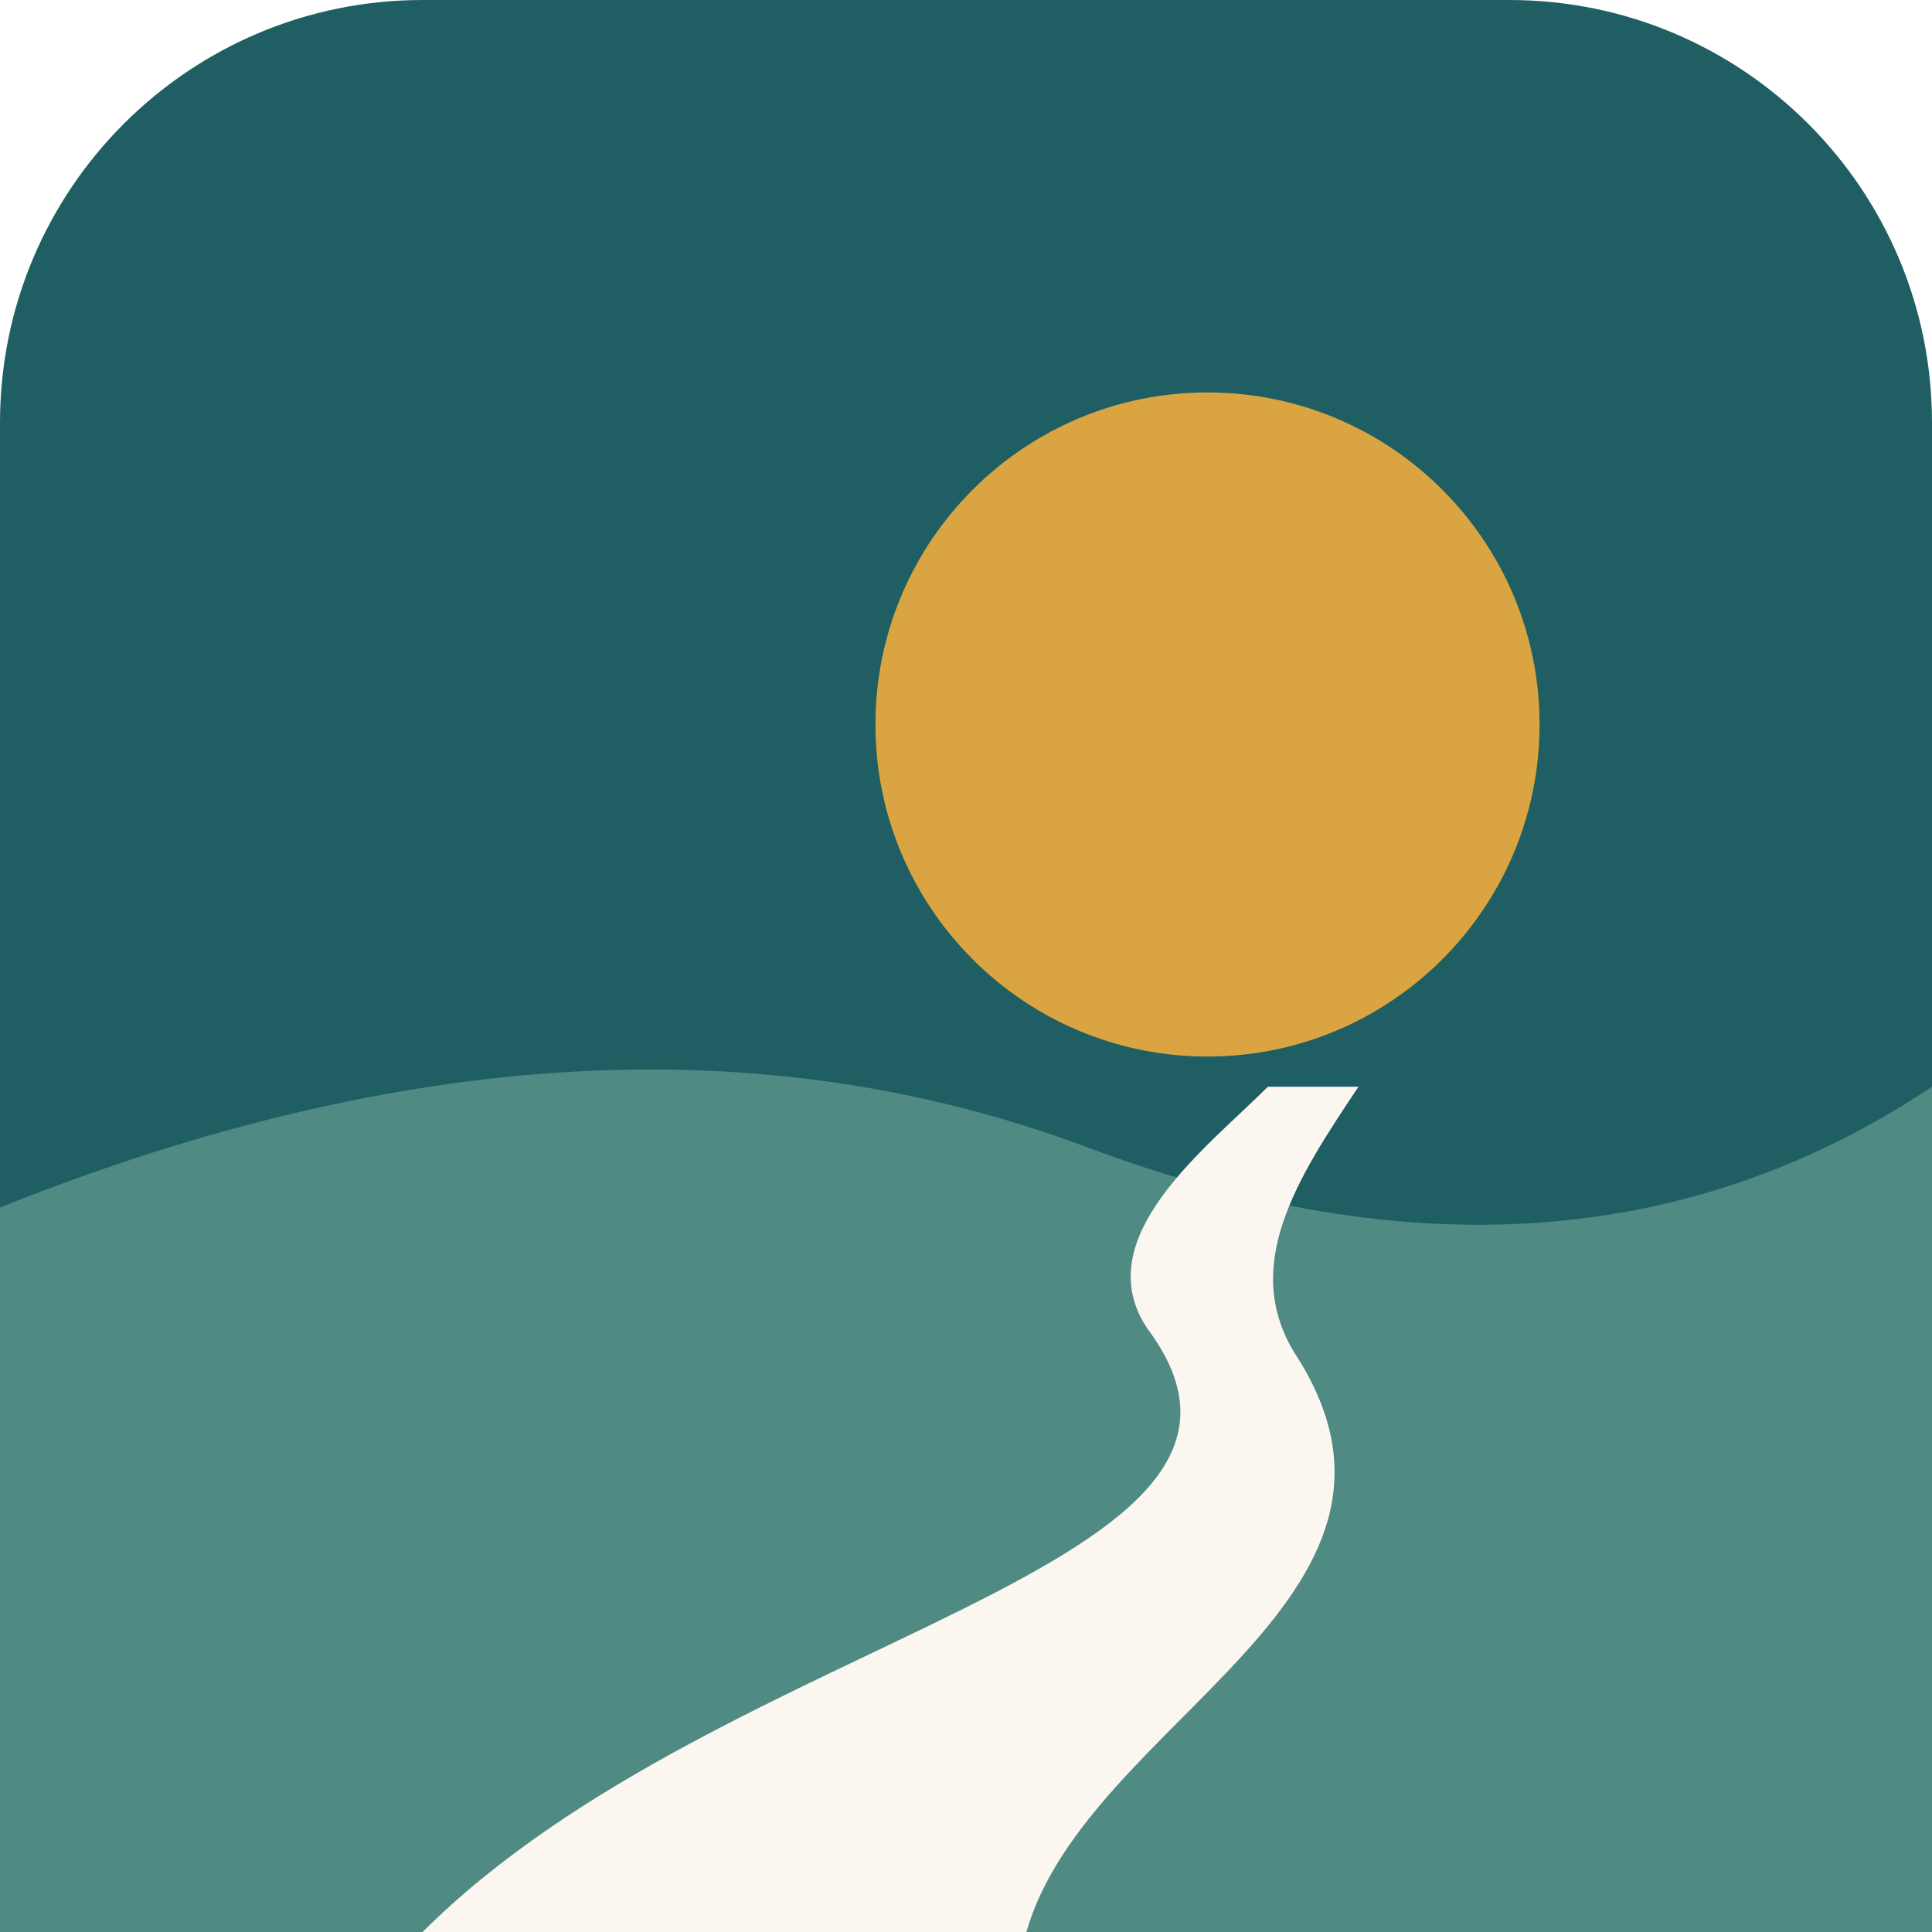
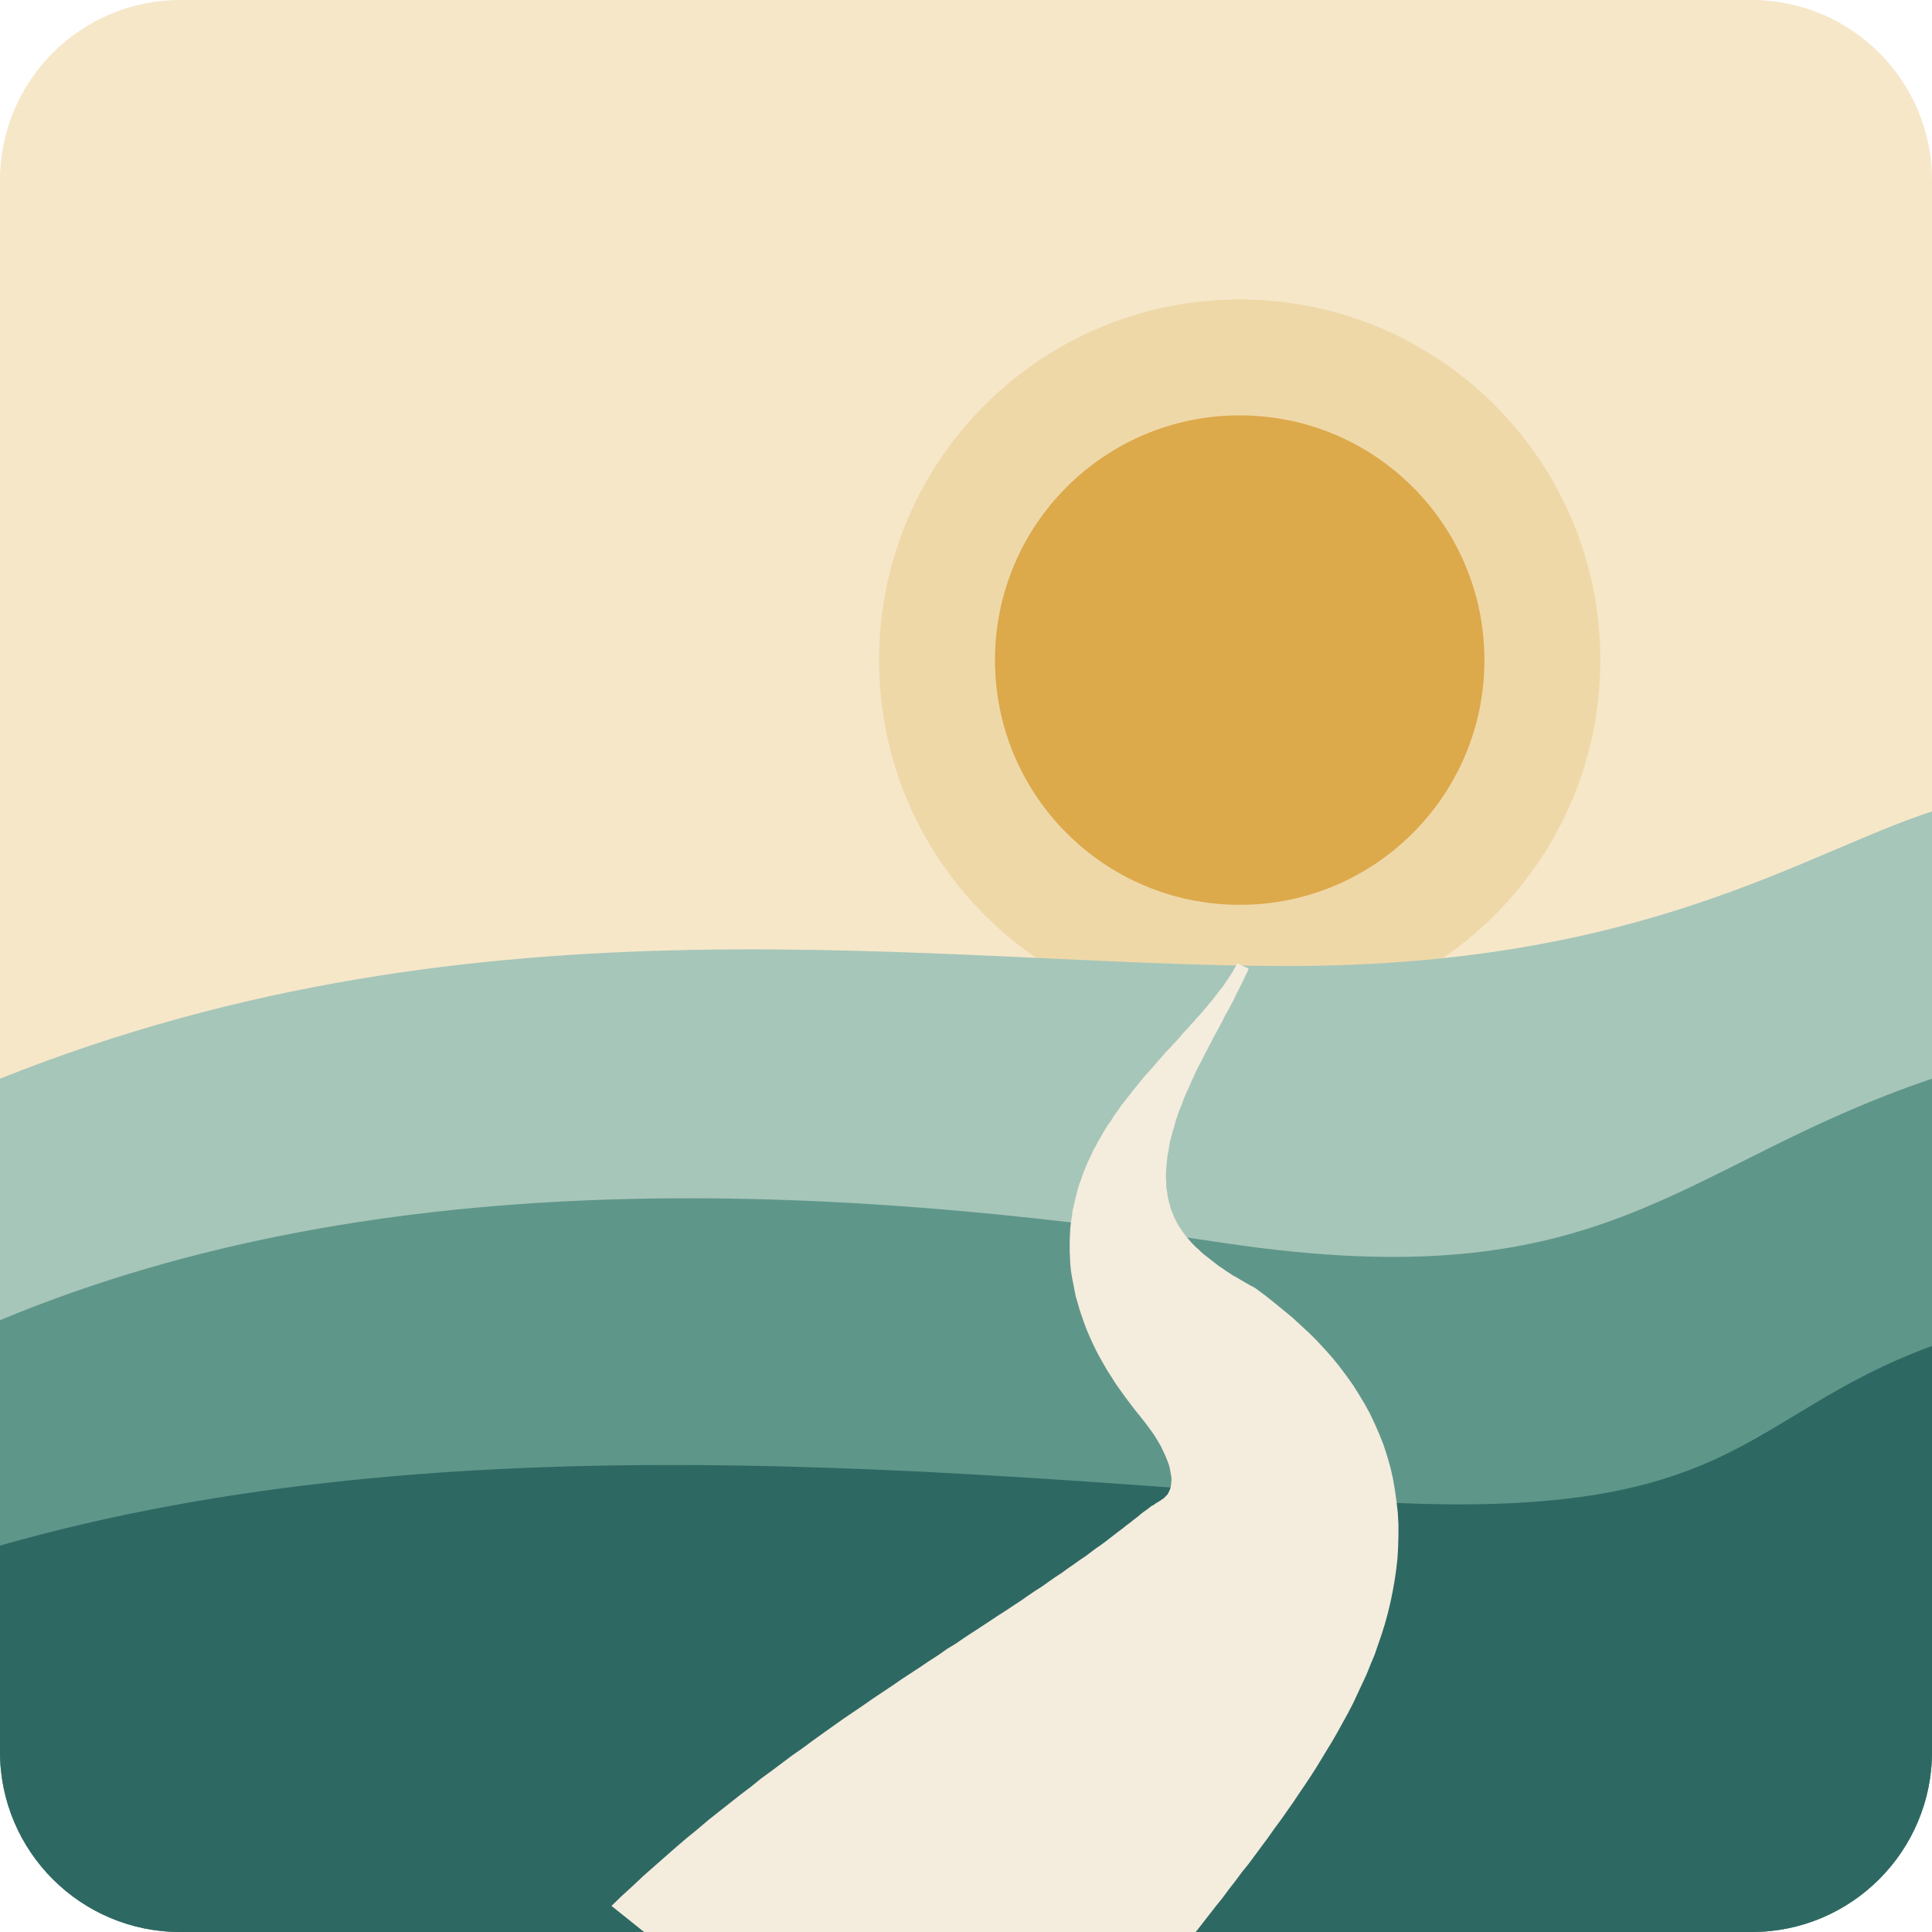
- <svg xmlns="http://www.w3.org/2000/svg" viewBox="0 0 64 64">
-   <rect width="64" height="64" rx="14" fill="#1f5f63" />
-   <circle cx="40" cy="24" r="11" fill="#d9a441" />
-   <path d="M0 40 Q20 32 36 38 T64 36 V64 H0Z" fill="#4f8a83" />
-   <path d="M14 64 C24 54 44 52 38 44 C36 41 40 38 42 36 L45 36 C43 39 41 42 43 45 C48 53 36 57 34 64Z" fill="#fbf7f0" />
+ <svg xmlns="http://www.w3.org/2000/svg" viewBox="0 0 600 600" width="600" height="600">
+   <defs>
+     <clipPath id="c">
+       <rect width="600" height="600" rx="56" />
+     </clipPath>
+   </defs>
+   <g clip-path="url(#c)">
+     <rect width="600" height="600" fill="#F6E7C9" />
+     <circle cx="385" cy="205" r="112" fill="#EFD8A8" />
+     <circle cx="385" cy="205" r="76" fill="#DCA94B" />
+     <path d="M0 335 C150 275 290 300 400 300 S560 265 600 252 V600 H0Z" fill="#A6C6B9" />
+     <path d="M0 410 C120 360 260 368 380 386 S520 362 600 335 V600 H0Z" fill="#5F968A" />
+     <path d="M0 480 C140 440 300 458 420 466 S540 440 600 418 V600 H0Z" fill="#2E6863" />
+     <path d="M310.1,688.1 L311.6,685.3 L313.1,682.5 L314.7,679.7 L316.3,676.9 L317.9,674.2 L319.6,671.4 L321.3,668.6 L323.1,665.8 L324.9,663.0 L326.7,660.2 L328.5,657.5 L330.4,654.7 L332.2,651.9 L334.2,649.1 L336.1,646.4 L338.1,643.6 L340.0,640.9 L342.0,638.1 L344.1,635.4 L346.1,632.7 L348.1,629.9 L350.2,627.2 L352.3,624.5 L354.4,621.8 L356.5,619.0 L358.6,616.3 L360.7,613.6 L362.8,610.9 L364.9,608.2 L367.0,605.6 L369.1,602.9 L371.2,600.2 L373.3,597.5 L375.4,594.8 L377.5,592.1 L379.6,589.5 L381.6,586.8 L383.7,584.1 L385.7,581.4 L387.8,578.8 L389.8,576.1 L391.8,573.4 L393.8,570.7 L395.7,568.0 L397.7,565.3 L399.6,562.6 L401.5,559.9 L403.3,557.2 L405.2,554.4 L407.0,551.7 L408.8,548.9 L410.5,546.1 L412.2,543.3 L413.9,540.5 L415.5,537.7 L417.1,534.8 L418.7,531.9 L420.2,529.0 L421.6,526.0 L423.0,523.0 L424.4,520.0 L425.6,517.0 L426.9,513.9 L428.0,510.7 L429.1,507.5 L430.1,504.3 L431.0,501.0 L431.8,497.7 L432.5,494.3 L433.1,490.9 L433.6,487.5 L434.0,484.0 L434.2,480.5 L434.3,476.9 L434.3,473.4 L434.1,469.8 L433.7,466.3 L433.2,462.7 L432.6,459.2 L431.8,455.7 L430.8,452.2 L429.7,448.8 L428.4,445.5 L427.0,442.3 L425.5,439.1 L423.8,436.0 L422.0,433.0 L420.1,430.0 L418.1,427.2 L416.0,424.4 L413.8,421.7 L411.5,419.1 L409.1,416.5 L406.6,414.0 L404.0,411.6 L401.4,409.2 L398.6,406.9 L395.8,404.6 L392.9,402.3 L389.8,400.0 L388.3,399.2 L386.9,398.4 L385.5,397.6 L384.2,396.8 L382.9,396.1 L381.7,395.3 L380.6,394.6 L379.5,393.8 L378.4,393.1 L377.4,392.3 L376.5,391.6 L375.6,390.9 L374.7,390.2 L373.8,389.5 L373.0,388.8 L372.3,388.1 L371.5,387.4 L370.8,386.7 L370.1,386.0 L369.5,385.3 L368.9,384.6 L368.3,383.9 L367.7,383.1 L367.2,382.4 L366.7,381.6 L366.2,380.9 L365.7,380.1 L365.3,379.3 L364.9,378.5 L364.5,377.7 L364.2,376.8 L363.8,375.9 L363.5,375.1 L363.3,374.1 L363.0,373.2 L362.8,372.3 L362.6,371.3 L362.5,370.3 L362.3,369.3 L362.2,368.3 L362.2,367.2 L362.1,366.2 L362.1,365.1 L362.1,364.0 L362.2,362.9 L362.3,361.8 L362.4,360.6 L362.5,359.5 L362.7,358.3 L362.9,357.2 L363.1,356.0 L363.3,354.8 L363.6,353.6 L363.9,352.5 L364.2,351.3 L364.6,350.1 L364.9,348.9 L365.3,347.6 L365.7,346.4 L366.1,345.2 L366.6,344.0 L367.1,342.8 L367.5,341.6 L368.0,340.4 L368.5,339.2 L369.1,338.0 L369.6,336.8 L370.1,335.6 L370.7,334.4 L371.2,333.2 L371.8,332.0 L372.4,330.8 L373.0,329.7 L373.6,328.5 L374.2,327.3 L374.8,326.2 L375.4,325.0 L376.0,323.9 L376.6,322.7 L377.2,321.6 L377.8,320.5 L378.4,319.4 L379.0,318.3 L379.6,317.2 L380.1,316.1 L380.7,315.0 L381.3,313.9 L381.9,312.9 L382.4,311.8 L383.0,310.8 L383.5,309.7 L384.0,308.7 L384.5,307.7 L385.0,306.7 L385.5,305.7 L386.0,304.7 L386.5,303.7 L386.9,302.7 L387.4,301.8 L387.8,300.8 L384.2,299.2 L383.8,300.0 L383.3,300.9 L382.8,301.8 L382.3,302.6 L381.7,303.5 L381.1,304.4 L380.5,305.3 L379.9,306.2 L379.2,307.1 L378.5,307.9 L377.8,308.9 L377.1,309.8 L376.4,310.7 L375.6,311.6 L374.9,312.5 L374.1,313.4 L373.3,314.4 L372.5,315.3 L371.6,316.2 L370.8,317.2 L369.9,318.1 L369.1,319.1 L368.2,320.0 L367.3,321.0 L366.5,322.0 L365.6,323.0 L364.7,323.9 L363.8,324.9 L362.9,325.9 L361.9,326.9 L361.0,328.0 L360.1,329.0 L359.2,330.0 L358.3,331.1 L357.4,332.1 L356.4,333.2 L355.5,334.2 L354.6,335.3 L353.7,336.4 L352.8,337.5 L351.9,338.6 L351.0,339.8 L350.1,340.9 L349.2,342.1 L348.3,343.2 L347.5,344.4 L346.6,345.6 L345.8,346.8 L345.0,348.1 L344.1,349.3 L343.3,350.6 L342.5,351.9 L341.8,353.2 L341.0,354.5 L340.3,355.9 L339.5,357.3 L338.9,358.7 L338.2,360.1 L337.5,361.6 L336.9,363.1 L336.3,364.6 L335.8,366.1 L335.2,367.7 L334.7,369.3 L334.3,370.9 L333.9,372.6 L333.5,374.3 L333.1,376.0 L332.9,377.7 L332.6,379.5 L332.4,381.3 L332.3,383.1 L332.2,385.0 L332.2,386.9 L332.2,388.8 L332.3,390.7 L332.4,392.7 L332.6,394.7 L332.9,396.6 L333.3,398.6 L333.7,400.7 L334.1,402.7 L334.7,404.7 L335.3,406.8 L336.0,408.9 L336.7,410.9 L337.5,413.0 L338.4,415.1 L339.3,417.1 L340.3,419.2 L341.4,421.3 L342.6,423.4 L343.8,425.5 L345.1,427.5 L346.4,429.6 L347.9,431.7 L349.4,433.8 L350.9,435.8 L352.5,437.9 L354.2,440.0 L355.7,441.9 L357.1,443.8 L358.4,445.6 L359.5,447.4 L360.5,449.1 L361.3,450.8 L362.0,452.3 L362.6,453.8 L363.1,455.2 L363.4,456.5 L363.6,457.8 L363.8,458.9 L363.8,459.9 L363.7,460.9 L363.6,461.7 L363.4,462.4 L363.1,463.1 L362.8,463.7 L362.5,464.2 L362.1,464.6 L361.7,465.0 L361.3,465.4 L360.8,465.7 L360.4,466.0 L359.9,466.3 L359.4,466.6 L358.9,466.9 L358.4,467.3 L357.8,467.6 L357.2,468.0 L356.6,468.5 L355.9,469.0 L355.2,469.5 L354.4,470.1 L353.6,470.8 L352.7,471.5 L351.8,472.2 L350.8,473.0 L349.7,473.8 L348.6,474.7 L347.4,475.6 L346.1,476.6 L344.8,477.6 L343.4,478.7 L341.9,479.8 L340.3,480.9 L338.7,482.1 L337.1,483.3 L335.3,484.5 L333.5,485.8 L331.6,487.1 L329.7,488.5 L327.7,489.8 L325.7,491.2 L323.6,492.7 L321.4,494.1 L319.2,495.6 L316.9,497.2 L314.6,498.7 L312.2,500.3 L309.7,501.9 L307.3,503.5 L304.7,505.2 L302.1,506.9 L299.5,508.6 L296.9,510.4 L294.1,512.1 L291.4,514.0 L288.6,515.8 L285.8,517.7 L282.9,519.6 L280.0,521.5 L277.1,523.5 L274.1,525.5 L271.1,527.5 L268.1,529.6 L265.0,531.7 L261.9,533.8 L258.8,536.0 L255.7,538.2 L252.5,540.5 L249.4,542.8 L246.1,545.1 L242.9,547.5 L239.7,549.9 L236.4,552.3 L233.2,554.9 L229.9,557.4 L226.6,560.0 L223.3,562.6 L219.9,565.3 L216.6,568.1 L213.3,570.8 L209.9,573.7 L206.6,576.6 L203.3,579.5 L199.9,582.5 L196.6,585.6 L193.2,588.7 L189.9,591.9Z" fill="#F4ECDD" />
+   </g>
</svg>
